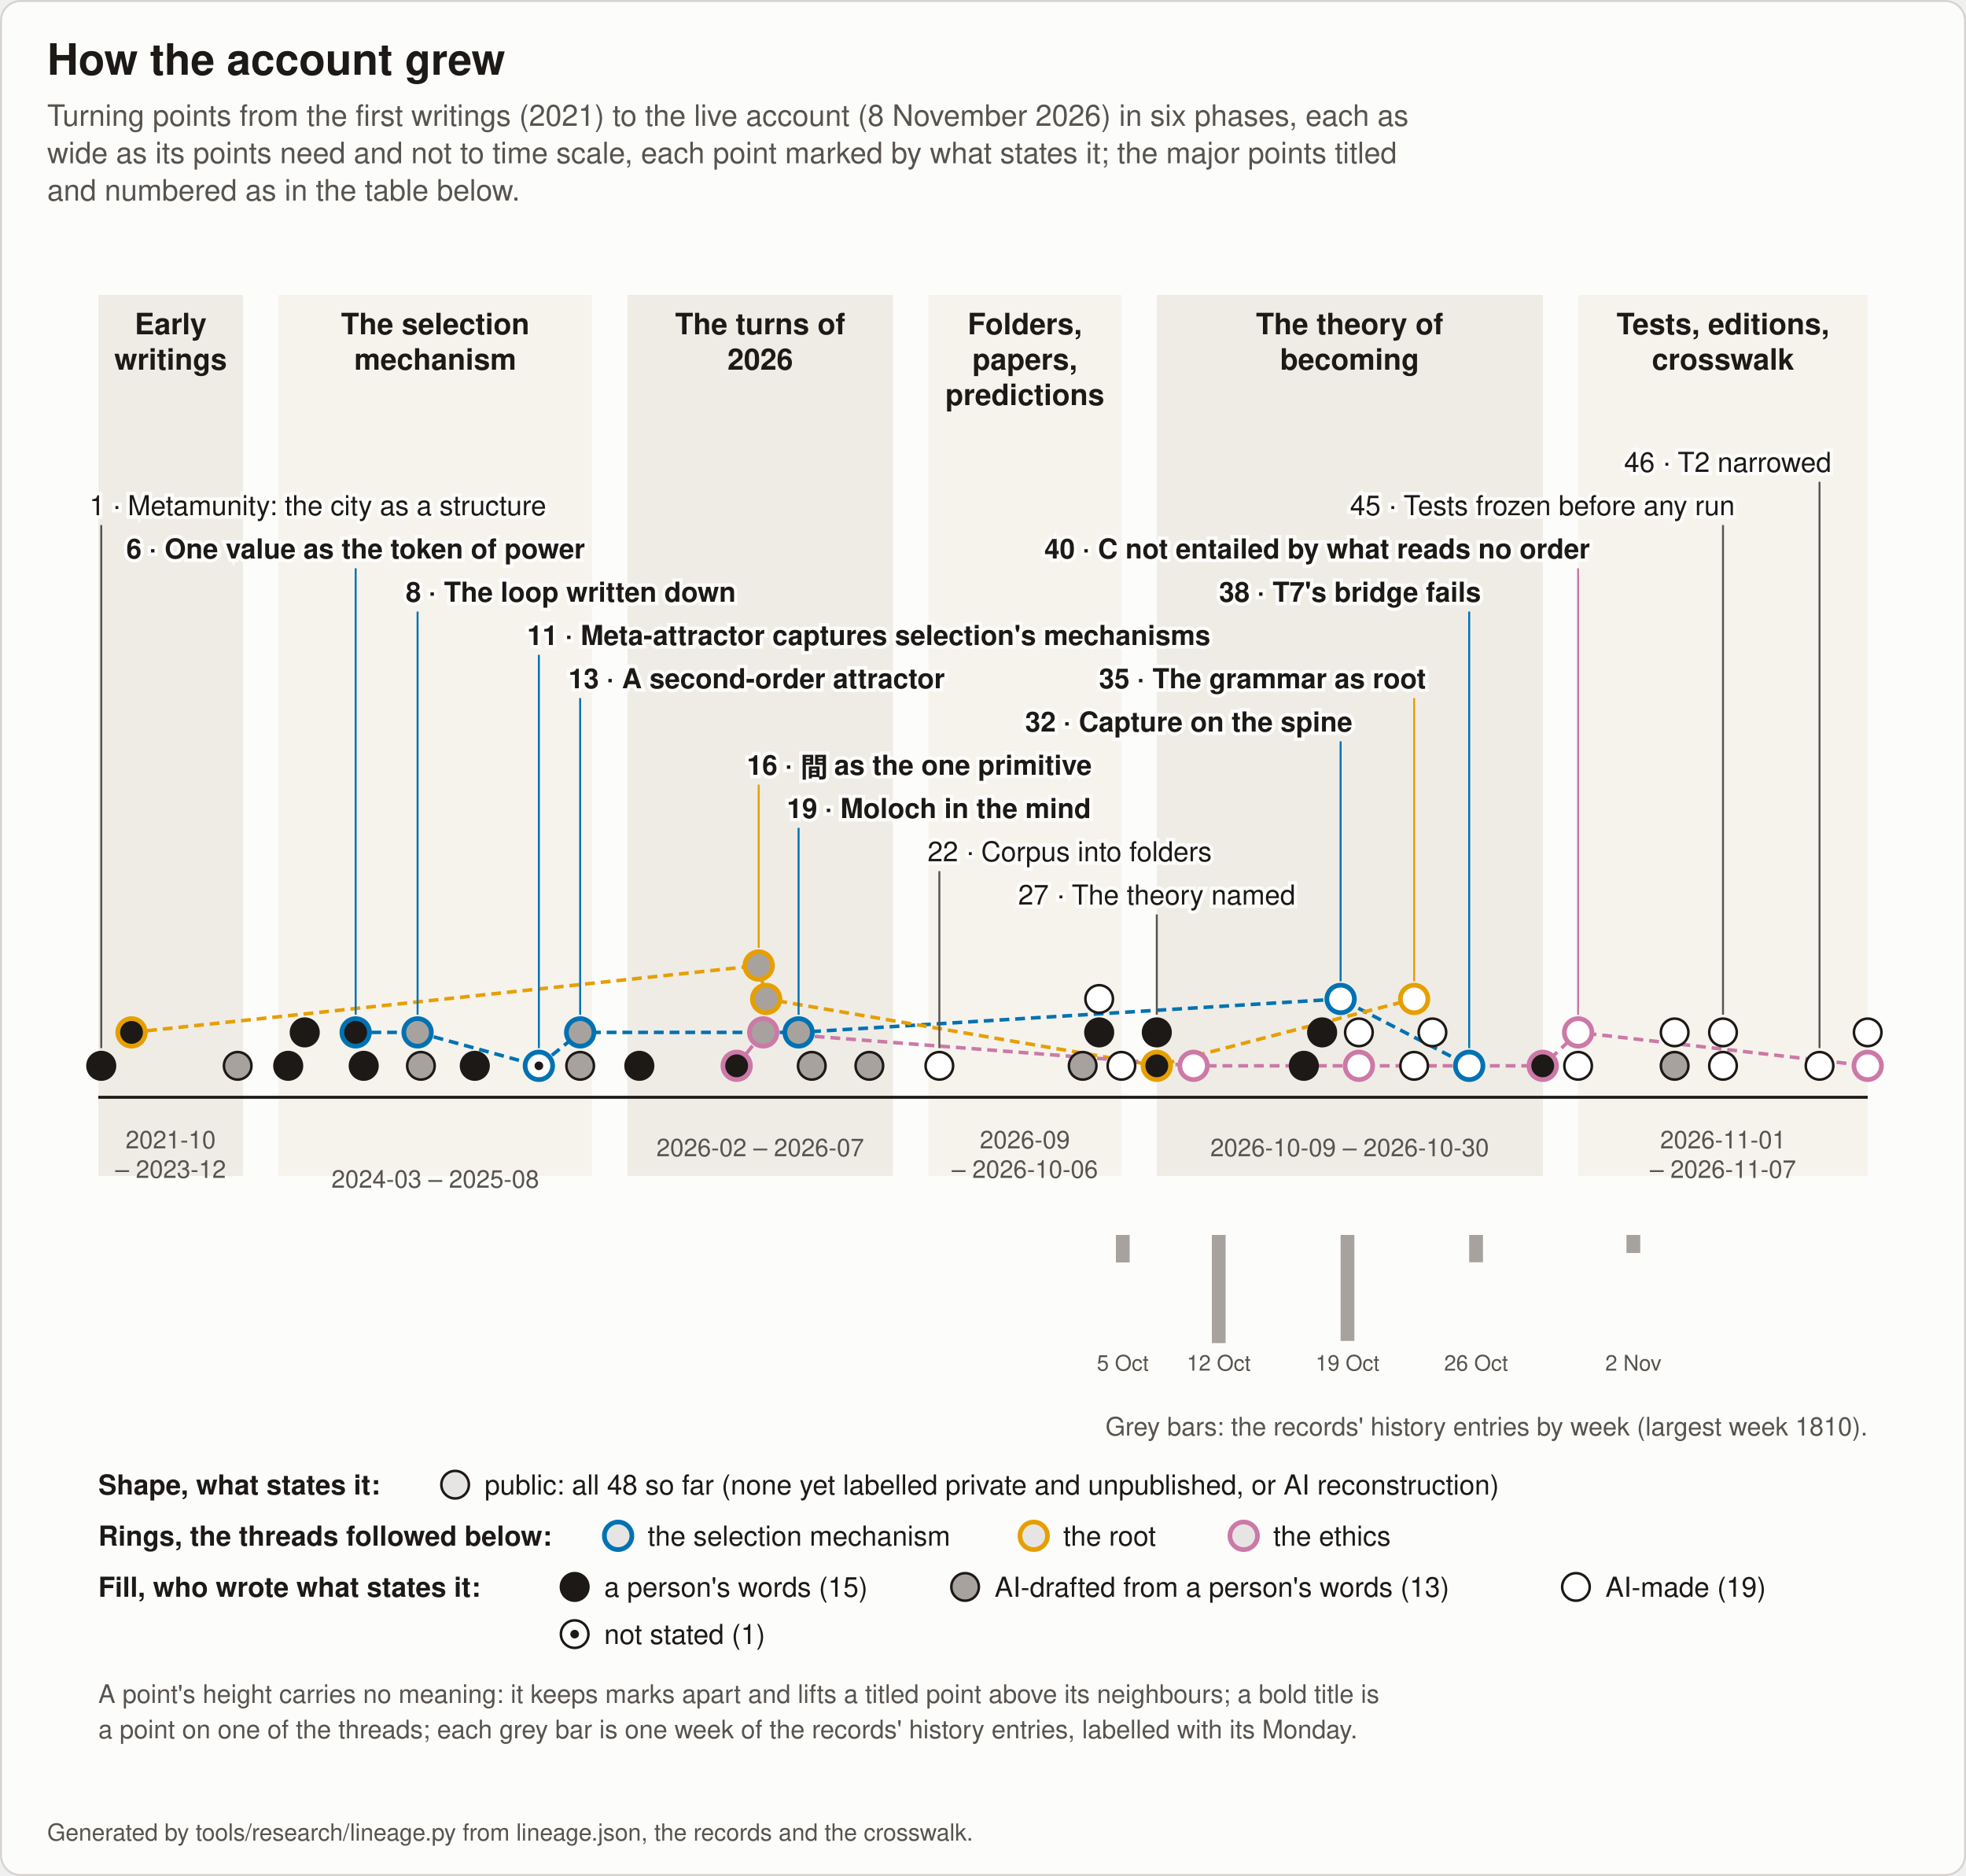
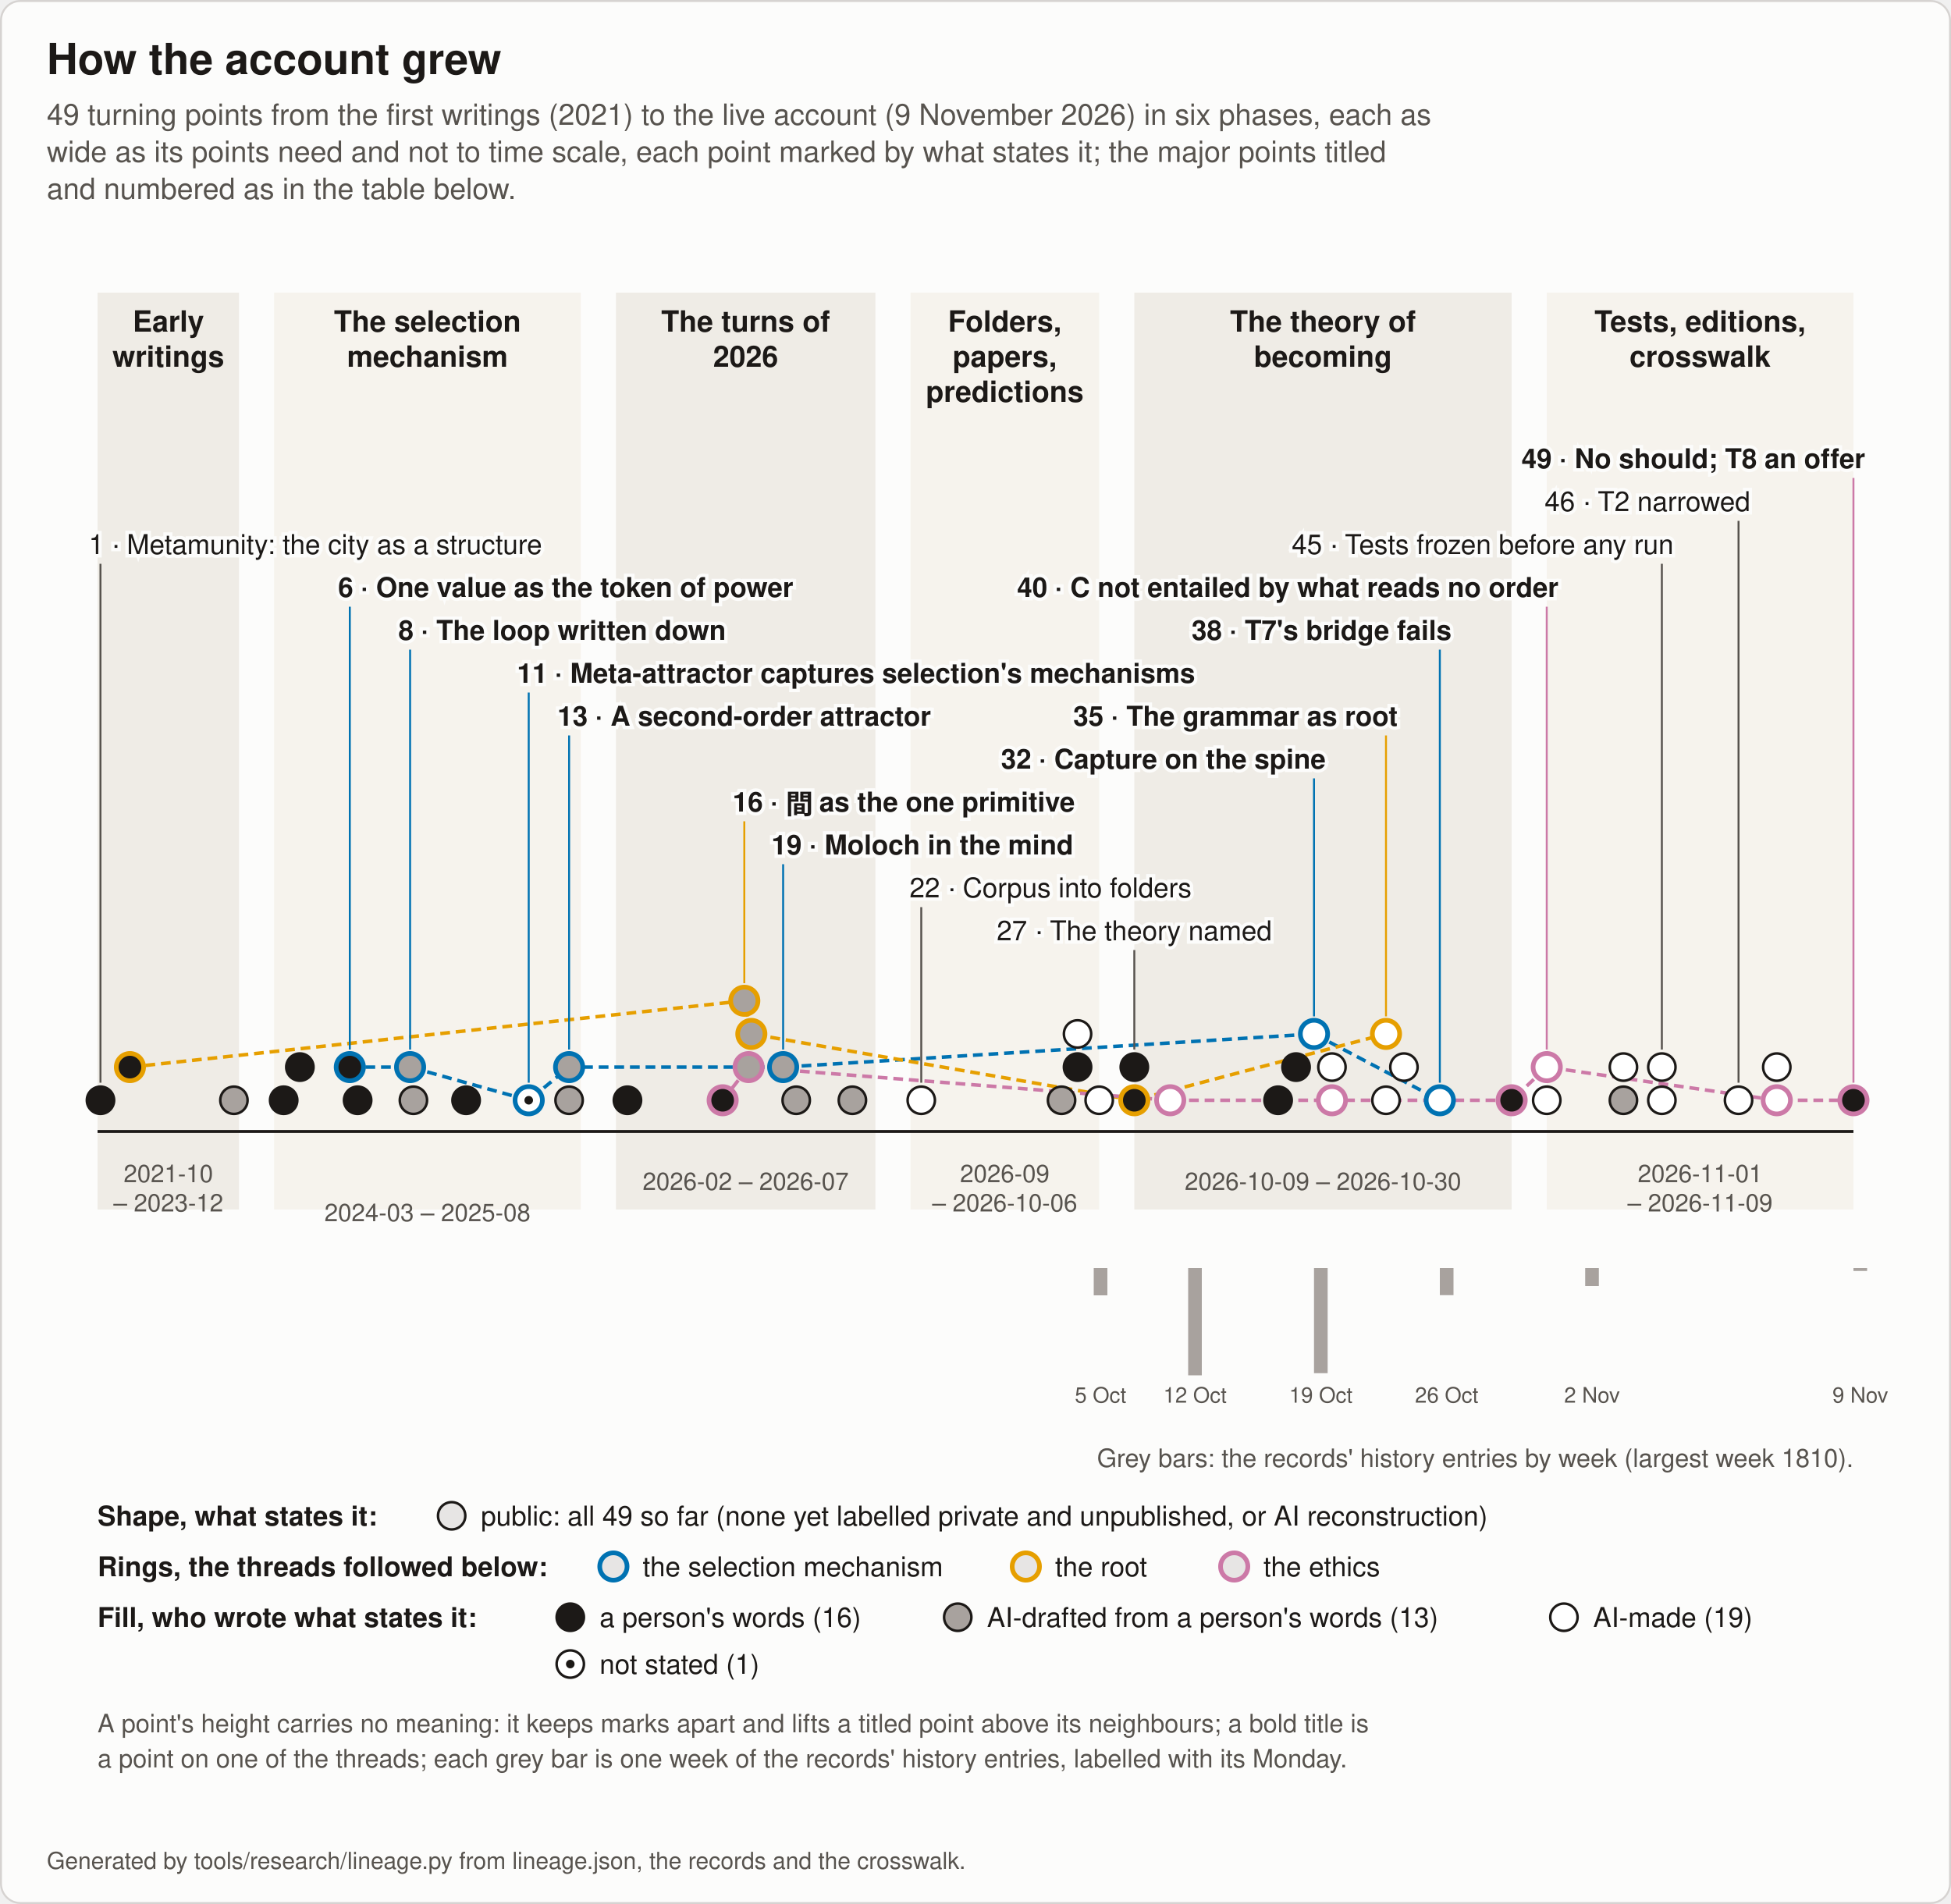
- <svg xmlns="http://www.w3.org/2000/svg" viewBox="0 0 1000 954" width="1000" height="954" role="img" aria-labelledby="lineage-title" font-family="Helvetica, Arial, sans-serif">
-   <rect x="0.5" y="0.5" width="999" height="953" rx="10" fill="#fcfcfb" stroke="#d6d3d1" />
+ <svg xmlns="http://www.w3.org/2000/svg" viewBox="0 0 1000 976" width="1000" height="976" role="img" aria-labelledby="lineage-title" font-family="Helvetica, Arial, sans-serif">
+   <rect x="0.5" y="0.5" width="999" height="975" rx="10" fill="#fcfcfb" stroke="#d6d3d1" />
  <text x="24.0" y="38.0" font-size="22" font-weight="bold" text-anchor="start" fill="#1c1917">How the account grew</text>
-   <text x="24.0" y="64.0" font-size="15" text-anchor="start" fill="#57534e">Turning points from the first writings (2021) to the live account (8 November 2026) in six phases, each as</text>
+   <text x="24.0" y="64.0" font-size="15" text-anchor="start" fill="#57534e">49 turning points from the first writings (2021) to the live account (9 November 2026) in six phases, each as</text>
  <text x="24.0" y="83.0" font-size="15" text-anchor="start" fill="#57534e">wide as its points need and not to time scale, each point marked by what states it; the major points titled</text>
  <text x="24.0" y="102.0" font-size="15" text-anchor="start" fill="#57534e">and numbered as in the table below.</text>
-   <rect x="50.0" y="150" width="73.6" height="448" fill="#efece6" />
-   <text x="86.8" y="170.0" font-size="15" font-weight="bold" text-anchor="middle" fill="#1c1917">Early</text>
-   <text x="86.8" y="188.0" font-size="15" font-weight="bold" text-anchor="middle" fill="#1c1917">writings</text>
-   <text x="86.8" y="584.0" font-size="12.5" text-anchor="middle" fill="#57534e">2021-10</text>
-   <text x="86.8" y="599.0" font-size="12.5" text-anchor="middle" fill="#57534e">– 2023-12</text>
-   <rect x="141.6" y="150" width="159.5" height="448" fill="#f6f3ed" />
-   <text x="221.4" y="170.0" font-size="15" font-weight="bold" text-anchor="middle" fill="#1c1917">The selection</text>
-   <text x="221.4" y="188.0" font-size="15" font-weight="bold" text-anchor="middle" fill="#1c1917">mechanism</text>
-   <text x="221.4" y="604.0" font-size="12.5" text-anchor="middle" fill="#57534e">2024-03 – 2025-08</text>
-   <rect x="319.2" y="150" width="135.0" height="448" fill="#efece6" />
-   <text x="386.7" y="170.0" font-size="15" font-weight="bold" text-anchor="middle" fill="#1c1917">The turns of</text>
-   <text x="386.7" y="188.0" font-size="15" font-weight="bold" text-anchor="middle" fill="#1c1917">2026</text>
-   <text x="386.7" y="588.0" font-size="12.5" text-anchor="middle" fill="#57534e">2026-02 – 2026-07</text>
-   <rect x="472.2" y="150" width="98.2" height="448" fill="#f6f3ed" />
-   <text x="521.3" y="170.0" font-size="15" font-weight="bold" text-anchor="middle" fill="#1c1917">Folders,</text>
-   <text x="521.3" y="188.0" font-size="15" font-weight="bold" text-anchor="middle" fill="#1c1917">papers,</text>
-   <text x="521.3" y="206.0" font-size="15" font-weight="bold" text-anchor="middle" fill="#1c1917">predictions</text>
-   <text x="521.3" y="584.0" font-size="12.5" text-anchor="middle" fill="#57534e">2026-09</text>
-   <text x="521.3" y="599.0" font-size="12.5" text-anchor="middle" fill="#57534e">– 2026-10-06</text>
-   <rect x="588.4" y="150" width="196.4" height="448" fill="#efece6" />
-   <text x="686.5" y="170.0" font-size="15" font-weight="bold" text-anchor="middle" fill="#1c1917">The theory of</text>
-   <text x="686.5" y="188.0" font-size="15" font-weight="bold" text-anchor="middle" fill="#1c1917">becoming</text>
-   <text x="686.5" y="588.0" font-size="12.5" text-anchor="middle" fill="#57534e">2026-10-09 – 2026-10-30</text>
-   <rect x="802.7" y="150" width="147.3" height="448" fill="#f6f3ed" />
-   <text x="876.4" y="170.0" font-size="15" font-weight="bold" text-anchor="middle" fill="#1c1917">Tests, editions,</text>
-   <text x="876.4" y="188.0" font-size="15" font-weight="bold" text-anchor="middle" fill="#1c1917">crosswalk</text>
-   <text x="876.4" y="584.0" font-size="12.5" text-anchor="middle" fill="#57534e">2026-11-01</text>
-   <text x="876.4" y="599.0" font-size="12.5" text-anchor="middle" fill="#57534e">– 2026-11-07</text>
-   <line x1="50" y1="558" x2="950" y2="558" stroke="#1c1917" stroke-width="1.5" />
-   <rect x="567.6" y="628.0" width="7" height="14.0" fill="#a8a29e" />
-   <rect x="616.4" y="628.0" width="7" height="55.0" fill="#a8a29e" />
-   <rect x="681.9" y="628.0" width="7" height="53.9" fill="#a8a29e" />
-   <rect x="747.3" y="628.0" width="7" height="13.9" fill="#a8a29e" />
-   <rect x="827.3" y="628.0" width="7" height="9.2" fill="#a8a29e" />
-   <text x="571.1" y="697.0" font-size="11" text-anchor="middle" fill="#57534e">5 Oct</text>
-   <text x="619.9" y="697.0" font-size="11" text-anchor="middle" fill="#57534e">12 Oct</text>
-   <text x="685.4" y="697.0" font-size="11" text-anchor="middle" fill="#57534e">19 Oct</text>
-   <text x="750.8" y="697.0" font-size="11" text-anchor="middle" fill="#57534e">26 Oct</text>
-   <text x="830.8" y="697.0" font-size="11" text-anchor="middle" fill="#57534e">2 Nov</text>
-   <text x="950.0" y="730.0" font-size="13" text-anchor="end" fill="#57534e">Grey bars: the records' history entries by week (largest week 1810).</text>
-   <path d="M180.9,525.0 L212.4,525.0 L274.1,542.0 L295.1,525.0 L406.2,525.0 L681.9,508.0 L747.3,542.0" fill="none" stroke="#0072B2" stroke-width="1.8" stroke-dasharray="5 3" />
-   <path d="M66.9,525.0 L385.9,491.0 L389.7,508.0 L588.4,542.0 L719.3,508.0" fill="none" stroke="#E69F00" stroke-width="1.8" stroke-dasharray="5 3" />
-   <path d="M374.7,542.0 L388.2,525.0 L607.1,542.0 L691.2,542.0 L784.7,542.0 L802.7,525.0 L950.0,542.0" fill="none" stroke="#CC79A7" stroke-width="1.8" stroke-dasharray="5 3" />
-   <circle cx="51.5" cy="542.0" r="7" fill="#1c1917" stroke="#1c1917" stroke-width="1.3" />
-   <circle cx="66.9" cy="525.0" r="7" fill="#1c1917" stroke="#E69F00" stroke-width="2.4" />
-   <circle cx="120.9" cy="542.0" r="7" fill="#a8a29e" stroke="#1c1917" stroke-width="1.3" />
-   <circle cx="146.6" cy="542.0" r="7" fill="#1c1917" stroke="#1c1917" stroke-width="1.3" />
-   <circle cx="155.0" cy="525.0" r="7" fill="#1c1917" stroke="#1c1917" stroke-width="1.3" />
-   <circle cx="180.9" cy="525.0" r="7" fill="#1c1917" stroke="#0072B2" stroke-width="2.4" />
-   <circle cx="185.0" cy="542.0" r="7" fill="#1c1917" stroke="#1c1917" stroke-width="1.3" />
-   <circle cx="212.4" cy="525.0" r="7" fill="#a8a29e" stroke="#0072B2" stroke-width="2.4" />
-   <circle cx="214.1" cy="542.0" r="7" fill="#a8a29e" stroke="#1c1917" stroke-width="1.3" />
-   <circle cx="241.5" cy="542.0" r="7" fill="#1c1917" stroke="#1c1917" stroke-width="1.3" />
-   <circle cx="274.1" cy="542.0" r="7" fill="#ffffff" stroke="#0072B2" stroke-width="2.4" />
-   <circle cx="274.1" cy="542.0" r="2.2" fill="#1c1917" />
-   <circle cx="295.1" cy="542.0" r="7" fill="#a8a29e" stroke="#1c1917" stroke-width="1.3" />
-   <circle cx="295.1" cy="525.0" r="7" fill="#a8a29e" stroke="#0072B2" stroke-width="2.4" />
-   <circle cx="325.2" cy="542.0" r="7" fill="#1c1917" stroke="#1c1917" stroke-width="1.3" />
-   <circle cx="374.7" cy="542.0" r="7" fill="#1c1917" stroke="#CC79A7" stroke-width="2.4" />
-   <circle cx="385.9" cy="491.0" r="7" fill="#a8a29e" stroke="#E69F00" stroke-width="2.4" />
-   <circle cx="388.2" cy="525.0" r="7" fill="#a8a29e" stroke="#CC79A7" stroke-width="2.4" />
-   <circle cx="389.7" cy="508.0" r="7" fill="#a8a29e" stroke="#E69F00" stroke-width="2.4" />
-   <circle cx="406.2" cy="525.0" r="7" fill="#a8a29e" stroke="#0072B2" stroke-width="2.4" />
-   <circle cx="412.9" cy="542.0" r="7" fill="#a8a29e" stroke="#1c1917" stroke-width="1.3" />
-   <circle cx="442.2" cy="542.0" r="7" fill="#a8a29e" stroke="#1c1917" stroke-width="1.3" />
-   <circle cx="477.8" cy="542.0" r="7" fill="#ffffff" stroke="#1c1917" stroke-width="1.3" />
-   <circle cx="550.7" cy="542.0" r="7" fill="#a8a29e" stroke="#1c1917" stroke-width="1.3" />
-   <circle cx="559.1" cy="525.0" r="7" fill="#1c1917" stroke="#1c1917" stroke-width="1.3" />
-   <circle cx="559.1" cy="508.0" r="7" fill="#ffffff" stroke="#1c1917" stroke-width="1.3" />
-   <circle cx="570.4" cy="542.0" r="7" fill="#ffffff" stroke="#1c1917" stroke-width="1.3" />
-   <circle cx="588.4" cy="525.0" r="7" fill="#1c1917" stroke="#1c1917" stroke-width="1.3" />
-   <circle cx="588.4" cy="542.0" r="7" fill="#1c1917" stroke="#E69F00" stroke-width="2.4" />
-   <circle cx="607.1" cy="542.0" r="7" fill="#ffffff" stroke="#CC79A7" stroke-width="2.4" />
-   <circle cx="663.2" cy="542.0" r="7" fill="#1c1917" stroke="#1c1917" stroke-width="1.3" />
-   <circle cx="672.5" cy="525.0" r="7" fill="#1c1917" stroke="#1c1917" stroke-width="1.3" />
-   <circle cx="681.9" cy="508.0" r="7" fill="#ffffff" stroke="#0072B2" stroke-width="2.4" />
-   <circle cx="691.2" cy="542.0" r="7" fill="#ffffff" stroke="#CC79A7" stroke-width="2.4" />
-   <circle cx="691.2" cy="525.0" r="7" fill="#ffffff" stroke="#1c1917" stroke-width="1.3" />
-   <circle cx="719.3" cy="508.0" r="7" fill="#ffffff" stroke="#E69F00" stroke-width="2.4" />
-   <circle cx="719.3" cy="542.0" r="7" fill="#ffffff" stroke="#1c1917" stroke-width="1.3" />
-   <circle cx="728.6" cy="525.0" r="7" fill="#ffffff" stroke="#1c1917" stroke-width="1.3" />
-   <circle cx="747.3" cy="542.0" r="7" fill="#ffffff" stroke="#0072B2" stroke-width="2.4" />
-   <circle cx="784.7" cy="542.0" r="7" fill="#1c1917" stroke="#CC79A7" stroke-width="2.4" />
-   <circle cx="802.7" cy="525.0" r="7" fill="#ffffff" stroke="#CC79A7" stroke-width="2.4" />
-   <circle cx="802.7" cy="542.0" r="7" fill="#ffffff" stroke="#1c1917" stroke-width="1.3" />
-   <circle cx="851.8" cy="542.0" r="7" fill="#a8a29e" stroke="#1c1917" stroke-width="1.3" />
-   <circle cx="851.8" cy="525.0" r="7" fill="#ffffff" stroke="#1c1917" stroke-width="1.3" />
-   <circle cx="876.4" cy="542.0" r="7" fill="#ffffff" stroke="#1c1917" stroke-width="1.3" />
-   <circle cx="876.4" cy="525.0" r="7" fill="#ffffff" stroke="#1c1917" stroke-width="1.3" />
-   <circle cx="925.5" cy="542.0" r="7" fill="#ffffff" stroke="#1c1917" stroke-width="1.3" />
-   <circle cx="950.0" cy="542.0" r="7" fill="#ffffff" stroke="#CC79A7" stroke-width="2.4" />
-   <circle cx="950.0" cy="525.0" r="7" fill="#ffffff" stroke="#1c1917" stroke-width="1.3" />
-   <line x1="51.5" y1="533.0" x2="51.5" y2="267.0" stroke="#57534e" stroke-width="1" />
-   <text x="45.5" y="262.0" font-size="14" text-anchor="start" fill="#1c1917" stroke="#fcfcfb" stroke-width="3.5" paint-order="stroke">1 · Metamunity: the city as a structure</text>
-   <line x1="180.9" y1="516.0" x2="180.9" y2="289.0" stroke="#0072B2" stroke-width="1" />
-   <text x="180.9" y="284.0" font-size="14" font-weight="bold" text-anchor="middle" fill="#1c1917" stroke="#fcfcfb" stroke-width="3.5" paint-order="stroke">6 · One value as the token of power</text>
-   <line x1="212.4" y1="516.0" x2="212.4" y2="311.0" stroke="#0072B2" stroke-width="1" />
-   <text x="206.4" y="306.0" font-size="14" font-weight="bold" text-anchor="start" fill="#1c1917" stroke="#fcfcfb" stroke-width="3.5" paint-order="stroke">8 · The loop written down</text>
-   <line x1="274.1" y1="533.0" x2="274.1" y2="333.0" stroke="#0072B2" stroke-width="1" />
-   <text x="268.1" y="328.0" font-size="14" font-weight="bold" text-anchor="start" fill="#1c1917" stroke="#fcfcfb" stroke-width="3.5" paint-order="stroke">11 · Meta-attractor captures selection's mechanisms</text>
-   <line x1="295.1" y1="516.0" x2="295.1" y2="355.0" stroke="#0072B2" stroke-width="1" />
-   <text x="289.1" y="350.0" font-size="14" font-weight="bold" text-anchor="start" fill="#1c1917" stroke="#fcfcfb" stroke-width="3.5" paint-order="stroke">13 · A second-order attractor</text>
-   <line x1="385.9" y1="482.0" x2="385.9" y2="399.0" stroke="#E69F00" stroke-width="1" />
-   <text x="379.9" y="394.0" font-size="14" font-weight="bold" text-anchor="start" fill="#1c1917" stroke="#fcfcfb" stroke-width="3.5" paint-order="stroke">16 · 間 as the one primitive</text>
-   <line x1="406.2" y1="516.0" x2="406.2" y2="421.0" stroke="#0072B2" stroke-width="1" />
-   <text x="400.2" y="416.0" font-size="14" font-weight="bold" text-anchor="start" fill="#1c1917" stroke="#fcfcfb" stroke-width="3.5" paint-order="stroke">19 · Moloch in the mind</text>
-   <line x1="477.8" y1="533.0" x2="477.8" y2="443.0" stroke="#57534e" stroke-width="1" />
-   <text x="471.8" y="438.0" font-size="14" text-anchor="start" fill="#1c1917" stroke="#fcfcfb" stroke-width="3.5" paint-order="stroke">22 · Corpus into folders</text>
-   <line x1="588.4" y1="516.0" x2="588.4" y2="465.0" stroke="#57534e" stroke-width="1" />
-   <text x="588.4" y="460.0" font-size="14" text-anchor="middle" fill="#1c1917" stroke="#fcfcfb" stroke-width="3.5" paint-order="stroke">27 · The theory named</text>
-   <line x1="681.9" y1="499.0" x2="681.9" y2="377.0" stroke="#0072B2" stroke-width="1" />
-   <text x="687.9" y="372.0" font-size="14" font-weight="bold" text-anchor="end" fill="#1c1917" stroke="#fcfcfb" stroke-width="3.5" paint-order="stroke">32 · Capture on the spine</text>
-   <line x1="719.3" y1="499.0" x2="719.3" y2="355.0" stroke="#E69F00" stroke-width="1" />
-   <text x="725.3" y="350.0" font-size="14" font-weight="bold" text-anchor="end" fill="#1c1917" stroke="#fcfcfb" stroke-width="3.5" paint-order="stroke">35 · The grammar as root</text>
-   <line x1="747.3" y1="533.0" x2="747.3" y2="311.0" stroke="#0072B2" stroke-width="1" />
-   <text x="753.3" y="306.0" font-size="14" font-weight="bold" text-anchor="end" fill="#1c1917" stroke="#fcfcfb" stroke-width="3.5" paint-order="stroke">38 · T7's bridge fails</text>
-   <line x1="802.7" y1="516.0" x2="802.7" y2="289.0" stroke="#CC79A7" stroke-width="1" />
-   <text x="808.7" y="284.0" font-size="14" font-weight="bold" text-anchor="end" fill="#1c1917" stroke="#fcfcfb" stroke-width="3.5" paint-order="stroke">40 · C not entailed by what reads no order</text>
-   <line x1="876.4" y1="516.0" x2="876.4" y2="267.0" stroke="#57534e" stroke-width="1" />
-   <text x="882.4" y="262.0" font-size="14" text-anchor="end" fill="#1c1917" stroke="#fcfcfb" stroke-width="3.5" paint-order="stroke">45 · Tests frozen before any run</text>
-   <line x1="925.5" y1="533.0" x2="925.5" y2="245.0" stroke="#57534e" stroke-width="1" />
-   <text x="931.5" y="240.0" font-size="14" text-anchor="end" fill="#1c1917" stroke="#fcfcfb" stroke-width="3.5" paint-order="stroke">46 · T2 narrowed</text>
-   <text x="50.0" y="760.0" font-size="14" font-weight="bold" text-anchor="start" fill="#1c1917">Shape, what states it:</text>
-   <circle cx="231.5" cy="755.0" r="7" fill="#e7e5e4" stroke="#1c1917" stroke-width="1.3" />
-   <text x="246.5" y="760.0" font-size="14" text-anchor="start" fill="#1c1917">public: all 48 so far (none yet labelled private and unpublished, or AI reconstruction)</text>
-   <text x="50.0" y="786.0" font-size="14" font-weight="bold" text-anchor="start" fill="#1c1917">Rings, the threads followed below:</text>
-   <circle cx="314.4" cy="781.0" r="7" fill="#e7e5e4" stroke="#0072B2" stroke-width="2.4" />
-   <text x="329.4" y="786.0" font-size="14" text-anchor="start" fill="#1c1917">the selection mechanism</text>
-   <circle cx="525.8" cy="781.0" r="7" fill="#e7e5e4" stroke="#E69F00" stroke-width="2.4" />
-   <text x="540.8" y="786.0" font-size="14" text-anchor="start" fill="#1c1917">the root</text>
-   <circle cx="632.6" cy="781.0" r="7" fill="#e7e5e4" stroke="#CC79A7" stroke-width="2.4" />
-   <text x="647.6" y="786.0" font-size="14" text-anchor="start" fill="#1c1917">the ethics</text>
-   <text x="50.0" y="812.0" font-size="14" font-weight="bold" text-anchor="start" fill="#1c1917">Fill, who wrote what states it:</text>
-   <circle cx="292.3" cy="807.0" r="7" fill="#1c1917" stroke="#1c1917" stroke-width="1.3" />
-   <text x="307.3" y="812.0" font-size="14" text-anchor="start" fill="#1c1917">a person's words (15)</text>
-   <circle cx="490.9" cy="807.0" r="7" fill="#a8a29e" stroke="#1c1917" stroke-width="1.3" />
-   <text x="505.9" y="812.0" font-size="14" text-anchor="start" fill="#1c1917">AI-drafted from a person's words (13)</text>
-   <circle cx="801.6" cy="807.0" r="7" fill="#ffffff" stroke="#1c1917" stroke-width="1.3" />
-   <text x="816.6" y="812.0" font-size="14" text-anchor="start" fill="#1c1917">AI-made (19)</text>
-   <circle cx="292.3" cy="831.0" r="7" fill="#ffffff" stroke="#1c1917" stroke-width="1.3" />
-   <circle cx="292.3" cy="831.0" r="2.2" fill="#1c1917" />
-   <text x="307.3" y="836.0" font-size="14" text-anchor="start" fill="#1c1917">not stated (1)</text>
-   <text x="50.0" y="866.0" font-size="13" text-anchor="start" fill="#57534e">A point's height carries no meaning: it keeps marks apart and lifts a titled point above its neighbours; a bold title is</text>
-   <text x="50.0" y="884.0" font-size="13" text-anchor="start" fill="#57534e">a point on one of the threads; each grey bar is one week of the records' history entries, labelled with its Monday.</text>
-   <text x="24.0" y="936.0" font-size="12" text-anchor="start" fill="#57534e">Generated by tools/research/lineage.py from lineage.json, the records and the crosswalk.</text>
+   <rect x="50.0" y="150" width="72.5" height="470" fill="#efece6" />
+   <text x="86.3" y="170.0" font-size="15" font-weight="bold" text-anchor="middle" fill="#1c1917">Early</text>
+   <text x="86.3" y="188.0" font-size="15" font-weight="bold" text-anchor="middle" fill="#1c1917">writings</text>
+   <text x="86.3" y="606.0" font-size="12.5" text-anchor="middle" fill="#57534e">2021-10</text>
+   <text x="86.3" y="621.0" font-size="12.5" text-anchor="middle" fill="#57534e">– 2023-12</text>
+   <rect x="140.5" y="150" width="157.2" height="470" fill="#f6f3ed" />
+   <text x="219.1" y="170.0" font-size="15" font-weight="bold" text-anchor="middle" fill="#1c1917">The selection</text>
+   <text x="219.1" y="188.0" font-size="15" font-weight="bold" text-anchor="middle" fill="#1c1917">mechanism</text>
+   <text x="219.1" y="626.0" font-size="12.5" text-anchor="middle" fill="#57534e">2024-03 – 2025-08</text>
+   <rect x="315.7" y="150" width="133.0" height="470" fill="#efece6" />
+   <text x="382.2" y="170.0" font-size="15" font-weight="bold" text-anchor="middle" fill="#1c1917">The turns of</text>
+   <text x="382.2" y="188.0" font-size="15" font-weight="bold" text-anchor="middle" fill="#1c1917">2026</text>
+   <text x="382.2" y="610.0" font-size="12.5" text-anchor="middle" fill="#57534e">2026-02 – 2026-07</text>
+   <rect x="466.7" y="150" width="96.7" height="470" fill="#f6f3ed" />
+   <text x="515.0" y="170.0" font-size="15" font-weight="bold" text-anchor="middle" fill="#1c1917">Folders,</text>
+   <text x="515.0" y="188.0" font-size="15" font-weight="bold" text-anchor="middle" fill="#1c1917">papers,</text>
+   <text x="515.0" y="206.0" font-size="15" font-weight="bold" text-anchor="middle" fill="#1c1917">predictions</text>
+   <text x="515.0" y="606.0" font-size="12.5" text-anchor="middle" fill="#57534e">2026-09</text>
+   <text x="515.0" y="621.0" font-size="12.5" text-anchor="middle" fill="#57534e">– 2026-10-06</text>
+   <rect x="581.4" y="150" width="193.4" height="470" fill="#efece6" />
+   <text x="678.1" y="170.0" font-size="15" font-weight="bold" text-anchor="middle" fill="#1c1917">The theory of</text>
+   <text x="678.1" y="188.0" font-size="15" font-weight="bold" text-anchor="middle" fill="#1c1917">becoming</text>
+   <text x="678.1" y="610.0" font-size="12.5" text-anchor="middle" fill="#57534e">2026-10-09 – 2026-10-30</text>
+   <rect x="792.8" y="150" width="157.2" height="470" fill="#f6f3ed" />
+   <text x="871.4" y="170.0" font-size="15" font-weight="bold" text-anchor="middle" fill="#1c1917">Tests, editions,</text>
+   <text x="871.4" y="188.0" font-size="15" font-weight="bold" text-anchor="middle" fill="#1c1917">crosswalk</text>
+   <text x="871.4" y="606.0" font-size="12.5" text-anchor="middle" fill="#57534e">2026-11-01</text>
+   <text x="871.4" y="621.0" font-size="12.5" text-anchor="middle" fill="#57534e">– 2026-11-09</text>
+   <line x1="50" y1="580" x2="950" y2="580" stroke="#1c1917" stroke-width="1.5" />
+   <rect x="560.6" y="650.0" width="7" height="14.0" fill="#a8a29e" />
+   <rect x="609.0" y="650.0" width="7" height="55.0" fill="#a8a29e" />
+   <rect x="673.5" y="650.0" width="7" height="53.9" fill="#a8a29e" />
+   <rect x="738.0" y="650.0" width="7" height="13.9" fill="#a8a29e" />
+   <rect x="812.5" y="650.0" width="7" height="9.2" fill="#a8a29e" />
+   <rect x="950.0" y="650.0" width="7" height="1.5" fill="#a8a29e" />
+   <text x="564.1" y="719.0" font-size="11" text-anchor="middle" fill="#57534e">5 Oct</text>
+   <text x="612.5" y="719.0" font-size="11" text-anchor="middle" fill="#57534e">12 Oct</text>
+   <text x="677.0" y="719.0" font-size="11" text-anchor="middle" fill="#57534e">19 Oct</text>
+   <text x="741.5" y="719.0" font-size="11" text-anchor="middle" fill="#57534e">26 Oct</text>
+   <text x="816.0" y="719.0" font-size="11" text-anchor="middle" fill="#57534e">2 Nov</text>
+   <text x="953.5" y="719.0" font-size="11" text-anchor="middle" fill="#57534e">9 Nov</text>
+   <text x="950.0" y="752.0" font-size="13" text-anchor="end" fill="#57534e">Grey bars: the records' history entries by week (largest week 1810).</text>
+   <path d="M179.3,547.0 L210.2,547.0 L271.0,564.0 L291.7,547.0 L401.4,547.0 L673.5,530.0 L738.0,564.0" fill="none" stroke="#0072B2" stroke-width="1.8" stroke-dasharray="5 3" />
+   <path d="M66.6,547.0 L381.5,513.0 L385.1,530.0 L581.4,564.0 L710.4,530.0" fill="none" stroke="#E69F00" stroke-width="1.8" stroke-dasharray="5 3" />
+   <path d="M370.4,564.0 L383.7,547.0 L599.8,564.0 L682.7,564.0 L774.8,564.0 L792.8,547.0 L910.7,564.0 L950.0,564.0" fill="none" stroke="#CC79A7" stroke-width="1.8" stroke-dasharray="5 3" />
+   <circle cx="51.5" cy="564.0" r="7" fill="#1c1917" stroke="#1c1917" stroke-width="1.3" />
+   <circle cx="66.6" cy="547.0" r="7" fill="#1c1917" stroke="#E69F00" stroke-width="2.4" />
+   <circle cx="119.9" cy="564.0" r="7" fill="#a8a29e" stroke="#1c1917" stroke-width="1.3" />
+   <circle cx="145.4" cy="564.0" r="7" fill="#1c1917" stroke="#1c1917" stroke-width="1.3" />
+   <circle cx="153.7" cy="547.0" r="7" fill="#1c1917" stroke="#1c1917" stroke-width="1.3" />
+   <circle cx="179.3" cy="547.0" r="7" fill="#1c1917" stroke="#0072B2" stroke-width="2.4" />
+   <circle cx="183.3" cy="564.0" r="7" fill="#1c1917" stroke="#1c1917" stroke-width="1.3" />
+   <circle cx="210.2" cy="547.0" r="7" fill="#a8a29e" stroke="#0072B2" stroke-width="2.4" />
+   <circle cx="211.9" cy="564.0" r="7" fill="#a8a29e" stroke="#1c1917" stroke-width="1.3" />
+   <circle cx="238.9" cy="564.0" r="7" fill="#1c1917" stroke="#1c1917" stroke-width="1.3" />
+   <circle cx="271.0" cy="564.0" r="7" fill="#ffffff" stroke="#0072B2" stroke-width="2.4" />
+   <circle cx="271.0" cy="564.0" r="2.2" fill="#1c1917" />
+   <circle cx="291.7" cy="564.0" r="7" fill="#a8a29e" stroke="#1c1917" stroke-width="1.3" />
+   <circle cx="291.7" cy="547.0" r="7" fill="#a8a29e" stroke="#0072B2" stroke-width="2.4" />
+   <circle cx="321.6" cy="564.0" r="7" fill="#1c1917" stroke="#1c1917" stroke-width="1.3" />
+   <circle cx="370.4" cy="564.0" r="7" fill="#1c1917" stroke="#CC79A7" stroke-width="2.4" />
+   <circle cx="381.5" cy="513.0" r="7" fill="#a8a29e" stroke="#E69F00" stroke-width="2.4" />
+   <circle cx="383.7" cy="547.0" r="7" fill="#a8a29e" stroke="#CC79A7" stroke-width="2.4" />
+   <circle cx="385.1" cy="530.0" r="7" fill="#a8a29e" stroke="#E69F00" stroke-width="2.4" />
+   <circle cx="401.4" cy="547.0" r="7" fill="#a8a29e" stroke="#0072B2" stroke-width="2.4" />
+   <circle cx="408.1" cy="564.0" r="7" fill="#a8a29e" stroke="#1c1917" stroke-width="1.3" />
+   <circle cx="436.9" cy="564.0" r="7" fill="#a8a29e" stroke="#1c1917" stroke-width="1.3" />
+   <circle cx="472.2" cy="564.0" r="7" fill="#ffffff" stroke="#1c1917" stroke-width="1.3" />
+   <circle cx="544.1" cy="564.0" r="7" fill="#a8a29e" stroke="#1c1917" stroke-width="1.3" />
+   <circle cx="552.3" cy="547.0" r="7" fill="#1c1917" stroke="#1c1917" stroke-width="1.3" />
+   <circle cx="552.3" cy="530.0" r="7" fill="#ffffff" stroke="#1c1917" stroke-width="1.3" />
+   <circle cx="563.4" cy="564.0" r="7" fill="#ffffff" stroke="#1c1917" stroke-width="1.3" />
+   <circle cx="581.4" cy="547.0" r="7" fill="#1c1917" stroke="#1c1917" stroke-width="1.3" />
+   <circle cx="581.4" cy="564.0" r="7" fill="#1c1917" stroke="#E69F00" stroke-width="2.4" />
+   <circle cx="599.8" cy="564.0" r="7" fill="#ffffff" stroke="#CC79A7" stroke-width="2.4" />
+   <circle cx="655.1" cy="564.0" r="7" fill="#1c1917" stroke="#1c1917" stroke-width="1.3" />
+   <circle cx="664.3" cy="547.0" r="7" fill="#1c1917" stroke="#1c1917" stroke-width="1.3" />
+   <circle cx="673.5" cy="530.0" r="7" fill="#ffffff" stroke="#0072B2" stroke-width="2.4" />
+   <circle cx="682.7" cy="564.0" r="7" fill="#ffffff" stroke="#CC79A7" stroke-width="2.4" />
+   <circle cx="682.7" cy="547.0" r="7" fill="#ffffff" stroke="#1c1917" stroke-width="1.3" />
+   <circle cx="710.4" cy="530.0" r="7" fill="#ffffff" stroke="#E69F00" stroke-width="2.4" />
+   <circle cx="710.4" cy="564.0" r="7" fill="#ffffff" stroke="#1c1917" stroke-width="1.3" />
+   <circle cx="719.6" cy="547.0" r="7" fill="#ffffff" stroke="#1c1917" stroke-width="1.3" />
+   <circle cx="738.0" cy="564.0" r="7" fill="#ffffff" stroke="#0072B2" stroke-width="2.4" />
+   <circle cx="774.8" cy="564.0" r="7" fill="#1c1917" stroke="#CC79A7" stroke-width="2.4" />
+   <circle cx="792.8" cy="547.0" r="7" fill="#ffffff" stroke="#CC79A7" stroke-width="2.4" />
+   <circle cx="792.8" cy="564.0" r="7" fill="#ffffff" stroke="#1c1917" stroke-width="1.3" />
+   <circle cx="832.1" cy="564.0" r="7" fill="#a8a29e" stroke="#1c1917" stroke-width="1.3" />
+   <circle cx="832.1" cy="547.0" r="7" fill="#ffffff" stroke="#1c1917" stroke-width="1.3" />
+   <circle cx="851.8" cy="564.0" r="7" fill="#ffffff" stroke="#1c1917" stroke-width="1.3" />
+   <circle cx="851.8" cy="547.0" r="7" fill="#ffffff" stroke="#1c1917" stroke-width="1.3" />
+   <circle cx="891.1" cy="564.0" r="7" fill="#ffffff" stroke="#1c1917" stroke-width="1.3" />
+   <circle cx="910.7" cy="564.0" r="7" fill="#ffffff" stroke="#CC79A7" stroke-width="2.4" />
+   <circle cx="910.7" cy="547.0" r="7" fill="#ffffff" stroke="#1c1917" stroke-width="1.3" />
+   <circle cx="950.0" cy="564.0" r="7" fill="#1c1917" stroke="#CC79A7" stroke-width="2.4" />
+   <line x1="51.5" y1="555.0" x2="51.5" y2="289.0" stroke="#57534e" stroke-width="1" />
+   <text x="45.5" y="284.0" font-size="14" text-anchor="start" fill="#1c1917" stroke="#fcfcfb" stroke-width="3.5" paint-order="stroke">1 · Metamunity: the city as a structure</text>
+   <line x1="179.3" y1="538.0" x2="179.3" y2="311.0" stroke="#0072B2" stroke-width="1" />
+   <text x="173.3" y="306.0" font-size="14" font-weight="bold" text-anchor="start" fill="#1c1917" stroke="#fcfcfb" stroke-width="3.5" paint-order="stroke">6 · One value as the token of power</text>
+   <line x1="210.2" y1="538.0" x2="210.2" y2="333.0" stroke="#0072B2" stroke-width="1" />
+   <text x="204.2" y="328.0" font-size="14" font-weight="bold" text-anchor="start" fill="#1c1917" stroke="#fcfcfb" stroke-width="3.5" paint-order="stroke">8 · The loop written down</text>
+   <line x1="271.0" y1="555.0" x2="271.0" y2="355.0" stroke="#0072B2" stroke-width="1" />
+   <text x="265.0" y="350.0" font-size="14" font-weight="bold" text-anchor="start" fill="#1c1917" stroke="#fcfcfb" stroke-width="3.5" paint-order="stroke">11 · Meta-attractor captures selection's mechanisms</text>
+   <line x1="291.7" y1="538.0" x2="291.7" y2="377.0" stroke="#0072B2" stroke-width="1" />
+   <text x="285.7" y="372.0" font-size="14" font-weight="bold" text-anchor="start" fill="#1c1917" stroke="#fcfcfb" stroke-width="3.5" paint-order="stroke">13 · A second-order attractor</text>
+   <line x1="381.5" y1="504.0" x2="381.5" y2="421.0" stroke="#E69F00" stroke-width="1" />
+   <text x="375.5" y="416.0" font-size="14" font-weight="bold" text-anchor="start" fill="#1c1917" stroke="#fcfcfb" stroke-width="3.5" paint-order="stroke">16 · 間 as the one primitive</text>
+   <line x1="401.4" y1="538.0" x2="401.4" y2="443.0" stroke="#0072B2" stroke-width="1" />
+   <text x="395.4" y="438.0" font-size="14" font-weight="bold" text-anchor="start" fill="#1c1917" stroke="#fcfcfb" stroke-width="3.5" paint-order="stroke">19 · Moloch in the mind</text>
+   <line x1="472.2" y1="555.0" x2="472.2" y2="465.0" stroke="#57534e" stroke-width="1" />
+   <text x="466.2" y="460.0" font-size="14" text-anchor="start" fill="#1c1917" stroke="#fcfcfb" stroke-width="3.5" paint-order="stroke">22 · Corpus into folders</text>
+   <line x1="581.4" y1="538.0" x2="581.4" y2="487.0" stroke="#57534e" stroke-width="1" />
+   <text x="581.4" y="482.0" font-size="14" text-anchor="middle" fill="#1c1917" stroke="#fcfcfb" stroke-width="3.5" paint-order="stroke">27 · The theory named</text>
+   <line x1="673.5" y1="521.0" x2="673.5" y2="399.0" stroke="#0072B2" stroke-width="1" />
+   <text x="679.5" y="394.0" font-size="14" font-weight="bold" text-anchor="end" fill="#1c1917" stroke="#fcfcfb" stroke-width="3.5" paint-order="stroke">32 · Capture on the spine</text>
+   <line x1="710.4" y1="521.0" x2="710.4" y2="377.0" stroke="#E69F00" stroke-width="1" />
+   <text x="716.4" y="372.0" font-size="14" font-weight="bold" text-anchor="end" fill="#1c1917" stroke="#fcfcfb" stroke-width="3.5" paint-order="stroke">35 · The grammar as root</text>
+   <line x1="738.0" y1="555.0" x2="738.0" y2="333.0" stroke="#0072B2" stroke-width="1" />
+   <text x="744.0" y="328.0" font-size="14" font-weight="bold" text-anchor="end" fill="#1c1917" stroke="#fcfcfb" stroke-width="3.5" paint-order="stroke">38 · T7's bridge fails</text>
+   <line x1="792.8" y1="538.0" x2="792.8" y2="311.0" stroke="#CC79A7" stroke-width="1" />
+   <text x="798.8" y="306.0" font-size="14" font-weight="bold" text-anchor="end" fill="#1c1917" stroke="#fcfcfb" stroke-width="3.5" paint-order="stroke">40 · C not entailed by what reads no order</text>
+   <line x1="851.8" y1="538.0" x2="851.8" y2="289.0" stroke="#57534e" stroke-width="1" />
+   <text x="857.8" y="284.0" font-size="14" text-anchor="end" fill="#1c1917" stroke="#fcfcfb" stroke-width="3.5" paint-order="stroke">45 · Tests frozen before any run</text>
+   <line x1="891.1" y1="555.0" x2="891.1" y2="267.0" stroke="#57534e" stroke-width="1" />
+   <text x="897.1" y="262.0" font-size="14" text-anchor="end" fill="#1c1917" stroke="#fcfcfb" stroke-width="3.5" paint-order="stroke">46 · T2 narrowed</text>
+   <line x1="950.0" y1="555.0" x2="950.0" y2="245.0" stroke="#CC79A7" stroke-width="1" />
+   <text x="956.0" y="240.0" font-size="14" font-weight="bold" text-anchor="end" fill="#1c1917" stroke="#fcfcfb" stroke-width="3.5" paint-order="stroke">49 · No should; T8 an offer</text>
+   <text x="50.0" y="782.0" font-size="14" font-weight="bold" text-anchor="start" fill="#1c1917">Shape, what states it:</text>
+   <circle cx="231.5" cy="777.0" r="7" fill="#e7e5e4" stroke="#1c1917" stroke-width="1.3" />
+   <text x="246.5" y="782.0" font-size="14" text-anchor="start" fill="#1c1917">public: all 49 so far (none yet labelled private and unpublished, or AI reconstruction)</text>
+   <text x="50.0" y="808.0" font-size="14" font-weight="bold" text-anchor="start" fill="#1c1917">Rings, the threads followed below:</text>
+   <circle cx="314.4" cy="803.0" r="7" fill="#e7e5e4" stroke="#0072B2" stroke-width="2.4" />
+   <text x="329.4" y="808.0" font-size="14" text-anchor="start" fill="#1c1917">the selection mechanism</text>
+   <circle cx="525.8" cy="803.0" r="7" fill="#e7e5e4" stroke="#E69F00" stroke-width="2.4" />
+   <text x="540.8" y="808.0" font-size="14" text-anchor="start" fill="#1c1917">the root</text>
+   <circle cx="632.6" cy="803.0" r="7" fill="#e7e5e4" stroke="#CC79A7" stroke-width="2.4" />
+   <text x="647.6" y="808.0" font-size="14" text-anchor="start" fill="#1c1917">the ethics</text>
+   <text x="50.0" y="834.0" font-size="14" font-weight="bold" text-anchor="start" fill="#1c1917">Fill, who wrote what states it:</text>
+   <circle cx="292.3" cy="829.0" r="7" fill="#1c1917" stroke="#1c1917" stroke-width="1.3" />
+   <text x="307.3" y="834.0" font-size="14" text-anchor="start" fill="#1c1917">a person's words (16)</text>
+   <circle cx="490.9" cy="829.0" r="7" fill="#a8a29e" stroke="#1c1917" stroke-width="1.3" />
+   <text x="505.9" y="834.0" font-size="14" text-anchor="start" fill="#1c1917">AI-drafted from a person's words (13)</text>
+   <circle cx="801.6" cy="829.0" r="7" fill="#ffffff" stroke="#1c1917" stroke-width="1.3" />
+   <text x="816.6" y="834.0" font-size="14" text-anchor="start" fill="#1c1917">AI-made (19)</text>
+   <circle cx="292.3" cy="853.0" r="7" fill="#ffffff" stroke="#1c1917" stroke-width="1.3" />
+   <circle cx="292.3" cy="853.0" r="2.2" fill="#1c1917" />
+   <text x="307.3" y="858.0" font-size="14" text-anchor="start" fill="#1c1917">not stated (1)</text>
+   <text x="50.0" y="888.0" font-size="13" text-anchor="start" fill="#57534e">A point's height carries no meaning: it keeps marks apart and lifts a titled point above its neighbours; a bold title is</text>
+   <text x="50.0" y="906.0" font-size="13" text-anchor="start" fill="#57534e">a point on one of the threads; each grey bar is one week of the records' history entries, labelled with its Monday.</text>
+   <text x="24.0" y="958.0" font-size="12" text-anchor="start" fill="#57534e">Generated by tools/research/lineage.py from lineage.json, the records and the crosswalk.</text>
</svg>
